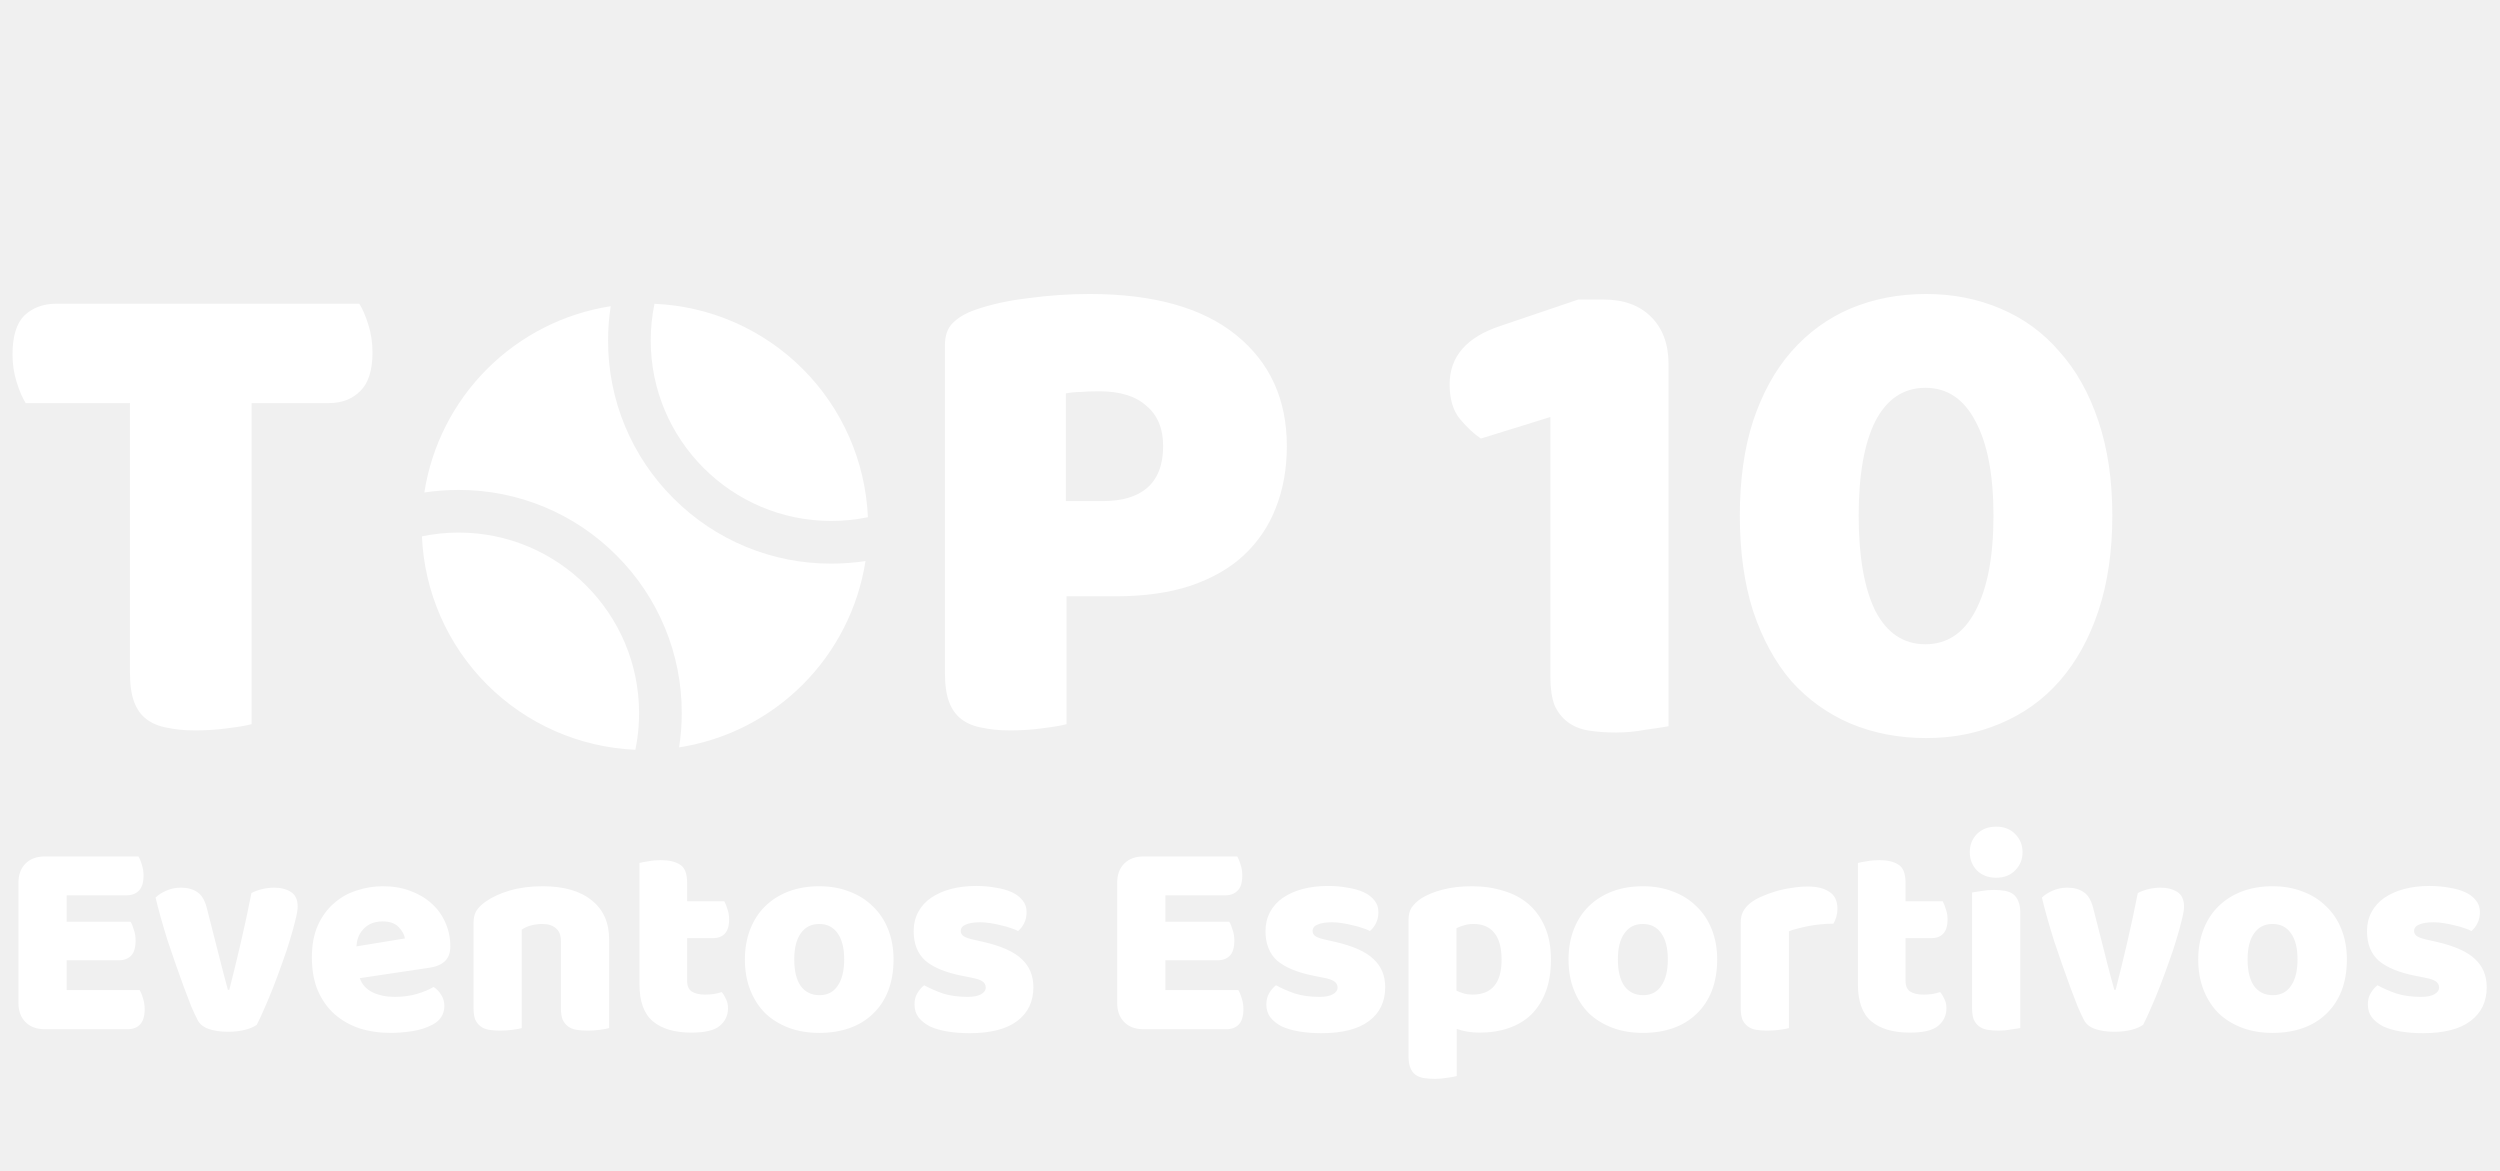
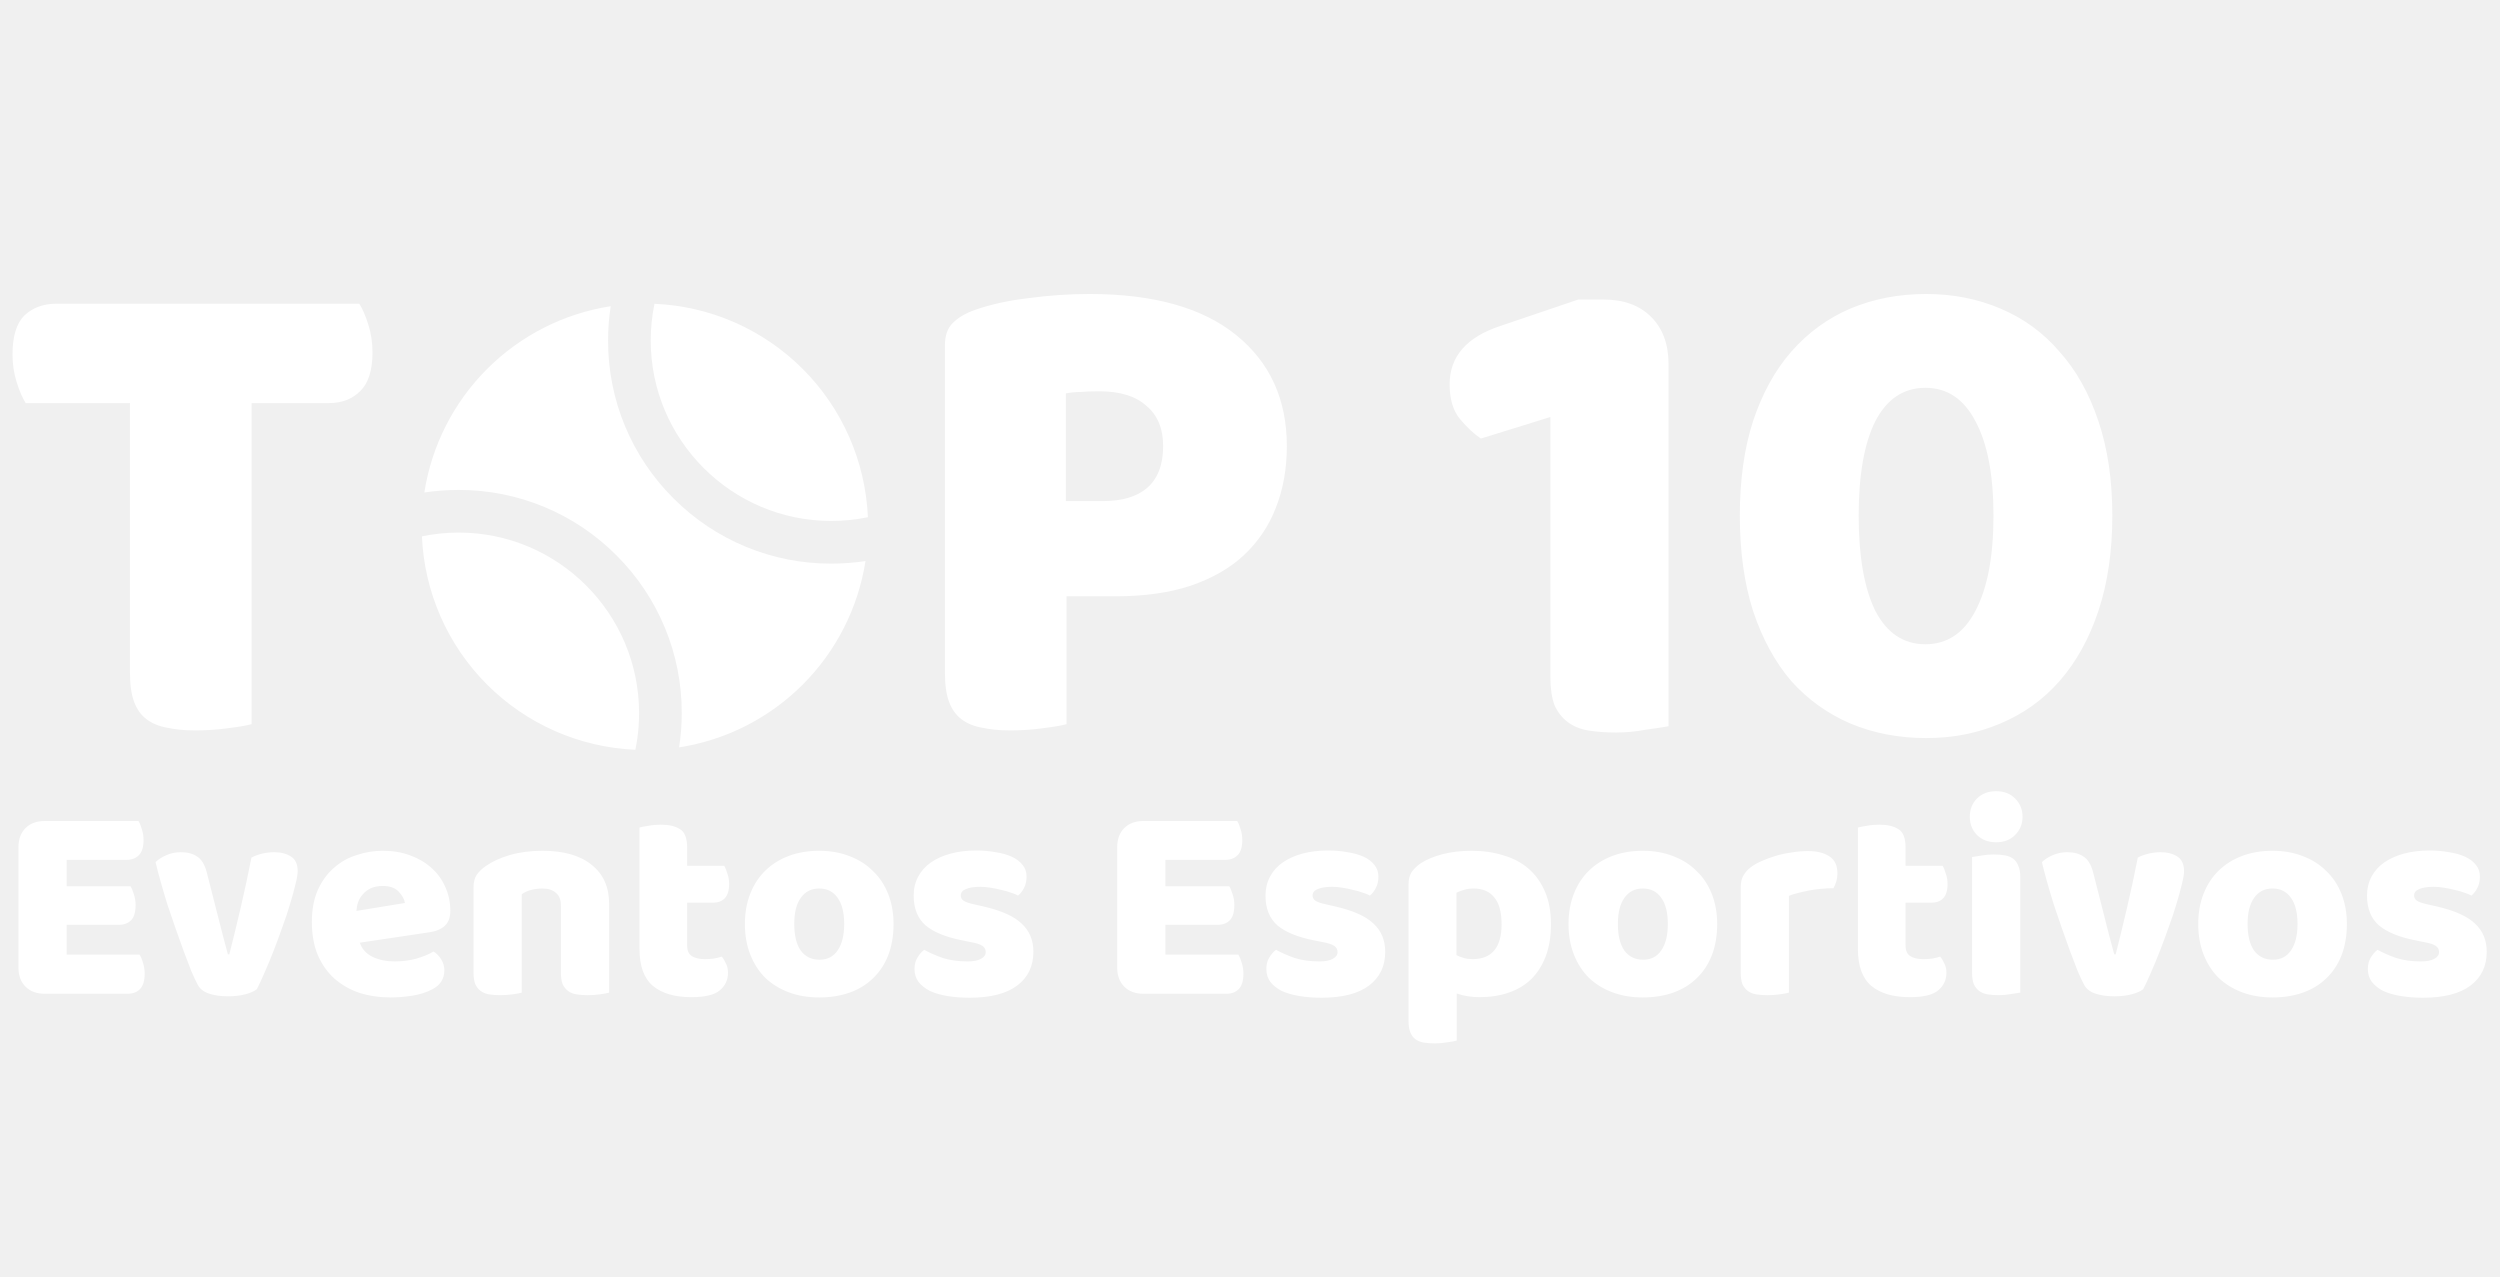
- <svg xmlns="http://www.w3.org/2000/svg" width="141" height="66" viewBox="0 0 141 66" fill="none">
+ <svg xmlns="http://www.w3.org/2000/svg" width="141" height="72" viewBox="0 0 141 72" fill="none">
  <path d="M1.45 22.735C1.267 22.448 1.097 22.056 0.941 21.559C0.784 21.063 0.706 20.54 0.706 19.991C0.706 18.972 0.928 18.241 1.372 17.796C1.842 17.352 2.443 17.13 3.175 17.13H20.264C20.447 17.418 20.617 17.809 20.773 18.306C20.93 18.802 21.009 19.325 21.009 19.874C21.009 20.893 20.773 21.625 20.303 22.069C19.859 22.513 19.271 22.735 18.539 22.735H14.189V40.843C13.901 40.922 13.444 41 12.817 41.078C12.216 41.157 11.615 41.196 11.014 41.196C10.413 41.196 9.877 41.144 9.407 41.039C8.963 40.961 8.584 40.804 8.27 40.569C7.957 40.334 7.721 40.007 7.565 39.589C7.408 39.171 7.33 38.622 7.33 37.943V22.735H1.45Z" fill="white" />
-   <path d="M35.834 42.287C35.922 41.863 35.982 41.434 36.015 41.003C36.034 40.744 36.044 40.48 36.044 40.217C36.044 34.603 31.478 30.037 25.864 30.037C25.17 30.037 24.477 30.109 23.797 30.25C23.932 33.399 25.243 36.383 27.472 38.612C29.701 40.84 32.685 42.152 35.834 42.287Z" fill="white" />
+   <path d="M35.834 42.287C35.922 41.863 35.982 41.435 36.015 41.003C36.034 40.745 36.044 40.481 36.044 40.217C36.044 34.603 31.478 30.037 25.864 30.037C25.17 30.038 24.477 30.109 23.797 30.25C23.932 33.399 25.243 36.383 27.472 38.612C29.701 40.841 32.685 42.152 35.834 42.287Z" fill="white" />
  <path d="M37.98 28.103C36.808 26.937 35.879 25.549 35.246 24.022C34.614 22.494 34.291 20.856 34.296 19.202C34.295 18.555 34.345 17.909 34.443 17.27C31.803 17.68 29.362 18.92 27.473 20.809C25.583 22.698 24.343 25.138 23.932 27.778C24.571 27.681 25.218 27.632 25.864 27.633C27.518 27.629 29.156 27.952 30.684 28.585C32.212 29.218 33.599 30.148 34.766 31.32C35.937 32.486 36.867 33.873 37.499 35.401C38.132 36.928 38.455 38.566 38.45 40.219C38.45 40.541 38.438 40.867 38.414 41.186C38.39 41.506 38.351 41.833 38.301 42.152C40.942 41.741 43.383 40.502 45.272 38.613C47.162 36.724 48.402 34.283 48.814 31.643C48.174 31.74 47.528 31.789 46.881 31.788C45.228 31.793 43.59 31.47 42.062 30.837C40.534 30.205 39.147 29.275 37.98 28.103Z" fill="white" />
-   <path d="M46.882 29.382C47.576 29.382 48.269 29.312 48.949 29.171C48.814 26.022 47.503 23.038 45.274 20.809C43.045 18.581 40.062 17.269 36.913 17.134C36.772 17.815 36.701 18.507 36.701 19.202C36.701 24.815 41.268 29.382 46.882 29.382Z" fill="white" />
+   <path d="M46.882 29.382C47.576 29.382 48.269 29.311 48.949 29.171C48.814 26.022 47.503 23.038 45.274 20.809C43.045 18.581 40.062 17.269 36.913 17.134C36.772 17.814 36.701 18.507 36.701 19.202C36.701 24.815 41.268 29.382 46.882 29.382Z" fill="white" />
  <path d="M62.191 28.262C63.288 28.262 64.124 28.013 64.699 27.517C65.3 26.994 65.601 26.21 65.601 25.165C65.601 24.172 65.287 23.414 64.66 22.892C64.059 22.343 63.171 22.069 61.995 22.069C61.577 22.069 61.224 22.082 60.937 22.108C60.675 22.108 60.401 22.134 60.114 22.186V28.262H62.191ZM60.153 40.843C59.865 40.922 59.408 41 58.781 41.078C58.18 41.157 57.579 41.196 56.978 41.196C56.377 41.196 55.841 41.144 55.371 41.039C54.927 40.961 54.548 40.804 54.234 40.569C53.921 40.334 53.685 40.007 53.529 39.589C53.372 39.171 53.294 38.622 53.294 37.943V19.482C53.294 18.933 53.437 18.515 53.725 18.228C54.038 17.914 54.456 17.666 54.979 17.483C55.867 17.169 56.873 16.947 57.997 16.817C59.147 16.66 60.296 16.581 61.446 16.581C65.052 16.581 67.809 17.352 69.716 18.894C71.624 20.436 72.578 22.526 72.578 25.165C72.578 26.445 72.368 27.608 71.951 28.654C71.558 29.673 70.957 30.561 70.147 31.319C69.364 32.05 68.358 32.625 67.129 33.043C65.927 33.435 64.529 33.631 62.936 33.631H60.153V40.843ZM87.442 23.519L83.523 24.734C83.131 24.473 82.739 24.107 82.347 23.637C81.955 23.166 81.759 22.513 81.759 21.677C81.759 20.109 82.713 19.012 84.62 18.384L89.01 16.895H90.46C91.584 16.895 92.472 17.222 93.126 17.875C93.779 18.528 94.106 19.416 94.106 20.54V40.961C93.818 41.013 93.387 41.078 92.812 41.157C92.263 41.261 91.702 41.314 91.127 41.314C90.552 41.314 90.029 41.274 89.559 41.196C89.115 41.118 88.736 40.961 88.422 40.726C88.109 40.49 87.861 40.177 87.678 39.785C87.521 39.367 87.442 38.831 87.442 38.178V23.519ZM112.432 29.085C112.432 26.785 112.093 25.008 111.413 23.754C110.76 22.5 109.819 21.873 108.591 21.873C107.363 21.873 106.422 22.5 105.769 23.754C105.142 25.008 104.829 26.785 104.829 29.085C104.829 31.384 105.142 33.174 105.769 34.454C106.422 35.709 107.363 36.336 108.591 36.336C109.819 36.336 110.76 35.709 111.413 34.454C112.093 33.174 112.432 31.384 112.432 29.085ZM119.135 29.085C119.135 31.097 118.873 32.887 118.351 34.454C117.828 36.022 117.097 37.342 116.156 38.413C115.241 39.458 114.131 40.255 112.824 40.804C111.544 41.353 110.146 41.627 108.63 41.627C107.089 41.627 105.665 41.353 104.358 40.804C103.078 40.255 101.967 39.458 101.027 38.413C100.112 37.342 99.394 36.022 98.871 34.454C98.374 32.887 98.126 31.097 98.126 29.085C98.126 27.073 98.374 25.296 98.871 23.754C99.394 22.186 100.112 20.88 101.027 19.835C101.967 18.763 103.078 17.953 104.358 17.404C105.665 16.856 107.089 16.581 108.63 16.581C110.146 16.581 111.544 16.856 112.824 17.404C114.131 17.953 115.241 18.763 116.156 19.835C117.097 20.88 117.828 22.186 118.351 23.754C118.873 25.296 119.135 27.073 119.135 29.085Z" fill="white" />
-   <path d="M1.04 49.792C1.04 49.333 1.173 48.971 1.44 48.704C1.707 48.437 2.069 48.304 2.528 48.304H7.808C7.883 48.421 7.947 48.576 8 48.768C8.064 48.96 8.096 49.163 8.096 49.376C8.096 49.781 8.005 50.069 7.824 50.24C7.653 50.411 7.424 50.496 7.136 50.496H3.76V51.984H7.36C7.435 52.101 7.499 52.256 7.552 52.448C7.616 52.629 7.648 52.827 7.648 53.04C7.648 53.445 7.563 53.733 7.392 53.904C7.221 54.075 6.992 54.16 6.704 54.16H3.76V55.84H7.872C7.947 55.957 8.011 56.112 8.064 56.304C8.128 56.496 8.16 56.699 8.16 56.912C8.16 57.317 8.069 57.611 7.888 57.792C7.717 57.963 7.488 58.048 7.2 58.048H2.528C2.069 58.048 1.707 57.915 1.44 57.648C1.173 57.381 1.04 57.019 1.04 56.56V49.792ZM14.485 57.792C14.336 57.909 14.117 58.005 13.829 58.08C13.541 58.155 13.216 58.192 12.853 58.192C12.437 58.192 12.075 58.139 11.765 58.032C11.466 57.925 11.258 57.755 11.141 57.52C11.045 57.339 10.928 57.088 10.789 56.768C10.661 56.437 10.523 56.075 10.373 55.68C10.224 55.275 10.069 54.843 9.909 54.384C9.749 53.925 9.594 53.472 9.445 53.024C9.306 52.576 9.178 52.144 9.061 51.728C8.944 51.312 8.848 50.944 8.773 50.624C8.922 50.475 9.12 50.347 9.365 50.24C9.621 50.123 9.898 50.064 10.197 50.064C10.57 50.064 10.874 50.144 11.109 50.304C11.354 50.453 11.536 50.741 11.653 51.168L12.277 53.616C12.395 54.096 12.507 54.533 12.613 54.928C12.72 55.312 12.8 55.611 12.853 55.824H12.933C13.136 55.035 13.349 54.16 13.573 53.2C13.797 52.24 14 51.296 14.181 50.368C14.363 50.272 14.565 50.197 14.789 50.144C15.024 50.091 15.248 50.064 15.461 50.064C15.835 50.064 16.149 50.144 16.405 50.304C16.661 50.464 16.789 50.741 16.789 51.136C16.789 51.307 16.747 51.557 16.661 51.888C16.587 52.208 16.485 52.576 16.357 52.992C16.24 53.397 16.096 53.829 15.925 54.288C15.765 54.747 15.6 55.195 15.429 55.632C15.258 56.069 15.088 56.48 14.917 56.864C14.757 57.237 14.613 57.547 14.485 57.792ZM22.038 58.256C21.408 58.256 20.822 58.171 20.278 58C19.744 57.819 19.275 57.552 18.87 57.2C18.475 56.848 18.16 56.405 17.926 55.872C17.702 55.339 17.59 54.715 17.59 54C17.59 53.296 17.702 52.693 17.926 52.192C18.16 51.68 18.464 51.264 18.838 50.944C19.211 50.613 19.638 50.373 20.118 50.224C20.598 50.064 21.088 49.984 21.59 49.984C22.155 49.984 22.667 50.069 23.126 50.24C23.595 50.411 23.995 50.645 24.326 50.944C24.667 51.243 24.928 51.6 25.11 52.016C25.302 52.432 25.398 52.885 25.398 53.376C25.398 53.739 25.296 54.016 25.094 54.208C24.891 54.4 24.608 54.523 24.246 54.576L20.294 55.168C20.411 55.52 20.651 55.787 21.014 55.968C21.376 56.139 21.792 56.224 22.262 56.224C22.699 56.224 23.11 56.171 23.494 56.064C23.888 55.947 24.208 55.813 24.454 55.664C24.624 55.771 24.768 55.92 24.886 56.112C25.003 56.304 25.062 56.507 25.062 56.72C25.062 57.2 24.838 57.557 24.39 57.792C24.048 57.973 23.664 58.096 23.238 58.16C22.811 58.224 22.411 58.256 22.038 58.256ZM21.59 51.968C21.334 51.968 21.11 52.011 20.918 52.096C20.736 52.181 20.587 52.293 20.47 52.432C20.352 52.56 20.262 52.709 20.198 52.88C20.144 53.04 20.112 53.205 20.102 53.376L22.838 52.928C22.806 52.715 22.688 52.501 22.486 52.288C22.283 52.075 21.984 51.968 21.59 51.968ZM31.635 53.072C31.635 52.741 31.539 52.501 31.347 52.352C31.166 52.192 30.915 52.112 30.595 52.112C30.382 52.112 30.168 52.139 29.955 52.192C29.752 52.245 29.576 52.325 29.427 52.432V57.984C29.32 58.016 29.15 58.048 28.915 58.08C28.691 58.112 28.456 58.128 28.211 58.128C27.976 58.128 27.763 58.112 27.571 58.08C27.39 58.048 27.235 57.984 27.107 57.888C26.979 57.792 26.878 57.664 26.803 57.504C26.739 57.333 26.707 57.115 26.707 56.848V52.048C26.707 51.76 26.766 51.525 26.883 51.344C27.011 51.163 27.182 50.997 27.395 50.848C27.758 50.592 28.211 50.384 28.755 50.224C29.31 50.064 29.923 49.984 30.595 49.984C31.8 49.984 32.728 50.251 33.379 50.784C34.03 51.307 34.355 52.037 34.355 52.976V57.984C34.248 58.016 34.078 58.048 33.843 58.08C33.619 58.112 33.384 58.128 33.139 58.128C32.904 58.128 32.691 58.112 32.499 58.08C32.318 58.048 32.163 57.984 32.035 57.888C31.907 57.792 31.806 57.664 31.731 57.504C31.667 57.333 31.635 57.115 31.635 56.848V53.072ZM38.755 55.328C38.755 55.605 38.84 55.803 39.011 55.92C39.193 56.037 39.443 56.096 39.763 56.096C39.923 56.096 40.089 56.085 40.259 56.064C40.43 56.032 40.579 55.995 40.707 55.952C40.803 56.069 40.883 56.203 40.947 56.352C41.022 56.491 41.059 56.661 41.059 56.864C41.059 57.269 40.904 57.6 40.595 57.856C40.297 58.112 39.763 58.24 38.995 58.24C38.056 58.24 37.331 58.027 36.819 57.6C36.318 57.173 36.067 56.48 36.067 55.52V48.672C36.184 48.64 36.35 48.608 36.563 48.576C36.787 48.533 37.022 48.512 37.267 48.512C37.736 48.512 38.099 48.597 38.355 48.768C38.622 48.928 38.755 49.275 38.755 49.808V50.832H40.851C40.915 50.949 40.974 51.099 41.027 51.28C41.091 51.451 41.123 51.643 41.123 51.856C41.123 52.229 41.038 52.501 40.867 52.672C40.707 52.832 40.489 52.912 40.211 52.912H38.755V55.328ZM50.396 54.112C50.396 54.773 50.294 55.365 50.092 55.888C49.889 56.4 49.601 56.832 49.228 57.184C48.865 57.536 48.428 57.803 47.916 57.984C47.404 58.165 46.833 58.256 46.204 58.256C45.574 58.256 45.004 58.16 44.492 57.968C43.98 57.776 43.537 57.504 43.164 57.152C42.801 56.789 42.518 56.352 42.316 55.84C42.113 55.328 42.012 54.752 42.012 54.112C42.012 53.483 42.113 52.912 42.316 52.4C42.518 51.888 42.801 51.456 43.164 51.104C43.537 50.741 43.98 50.464 44.492 50.272C45.004 50.08 45.574 49.984 46.204 49.984C46.833 49.984 47.404 50.085 47.916 50.288C48.428 50.48 48.865 50.757 49.228 51.12C49.601 51.472 49.889 51.904 50.092 52.416C50.294 52.928 50.396 53.493 50.396 54.112ZM44.796 54.112C44.796 54.763 44.918 55.264 45.164 55.616C45.42 55.957 45.772 56.128 46.22 56.128C46.668 56.128 47.009 55.952 47.244 55.6C47.489 55.248 47.612 54.752 47.612 54.112C47.612 53.472 47.489 52.981 47.244 52.64C46.998 52.288 46.652 52.112 46.204 52.112C45.756 52.112 45.409 52.288 45.164 52.64C44.918 52.981 44.796 53.472 44.796 54.112ZM58.283 55.68C58.283 56.491 57.979 57.125 57.371 57.584C56.763 58.043 55.867 58.272 54.683 58.272C54.235 58.272 53.819 58.24 53.435 58.176C53.051 58.112 52.72 58.016 52.443 57.888C52.176 57.749 51.963 57.579 51.803 57.376C51.653 57.173 51.579 56.933 51.579 56.656C51.579 56.4 51.632 56.187 51.739 56.016C51.845 55.835 51.973 55.685 52.123 55.568C52.432 55.739 52.784 55.893 53.179 56.032C53.584 56.16 54.048 56.224 54.571 56.224C54.901 56.224 55.152 56.176 55.323 56.08C55.504 55.984 55.595 55.856 55.595 55.696C55.595 55.547 55.531 55.429 55.403 55.344C55.275 55.259 55.061 55.189 54.763 55.136L54.283 55.04C53.355 54.859 52.661 54.576 52.203 54.192C51.755 53.797 51.531 53.237 51.531 52.512C51.531 52.117 51.616 51.76 51.787 51.44C51.957 51.12 52.197 50.853 52.507 50.64C52.816 50.427 53.184 50.261 53.611 50.144C54.048 50.027 54.528 49.968 55.051 49.968C55.445 49.968 55.813 50 56.155 50.064C56.507 50.117 56.811 50.203 57.067 50.32C57.323 50.437 57.525 50.592 57.675 50.784C57.824 50.965 57.899 51.184 57.899 51.44C57.899 51.685 57.851 51.899 57.755 52.08C57.669 52.251 57.557 52.395 57.419 52.512C57.333 52.459 57.205 52.405 57.035 52.352C56.864 52.288 56.677 52.235 56.475 52.192C56.272 52.139 56.064 52.096 55.851 52.064C55.648 52.032 55.461 52.016 55.291 52.016C54.939 52.016 54.667 52.059 54.475 52.144C54.283 52.219 54.187 52.341 54.187 52.512C54.187 52.629 54.24 52.725 54.347 52.8C54.453 52.875 54.656 52.944 54.955 53.008L55.451 53.12C56.475 53.355 57.2 53.68 57.627 54.096C58.064 54.501 58.283 55.029 58.283 55.68ZM63.009 49.792C63.009 49.333 63.142 48.971 63.409 48.704C63.675 48.437 64.038 48.304 64.497 48.304H69.777C69.851 48.421 69.915 48.576 69.969 48.768C70.033 48.96 70.065 49.163 70.065 49.376C70.065 49.781 69.974 50.069 69.793 50.24C69.622 50.411 69.393 50.496 69.105 50.496H65.729V51.984H69.329C69.403 52.101 69.467 52.256 69.521 52.448C69.585 52.629 69.617 52.827 69.617 53.04C69.617 53.445 69.531 53.733 69.361 53.904C69.19 54.075 68.961 54.16 68.673 54.16H65.729V55.84H69.841C69.915 55.957 69.979 56.112 70.033 56.304C70.097 56.496 70.129 56.699 70.129 56.912C70.129 57.317 70.038 57.611 69.857 57.792C69.686 57.963 69.457 58.048 69.169 58.048H64.497C64.038 58.048 63.675 57.915 63.409 57.648C63.142 57.381 63.009 57.019 63.009 56.56V49.792ZM78.126 55.68C78.126 56.491 77.822 57.125 77.214 57.584C76.606 58.043 75.71 58.272 74.526 58.272C74.078 58.272 73.662 58.24 73.278 58.176C72.894 58.112 72.564 58.016 72.286 57.888C72.02 57.749 71.806 57.579 71.646 57.376C71.497 57.173 71.422 56.933 71.422 56.656C71.422 56.4 71.476 56.187 71.582 56.016C71.689 55.835 71.817 55.685 71.966 55.568C72.276 55.739 72.628 55.893 73.022 56.032C73.428 56.16 73.892 56.224 74.414 56.224C74.745 56.224 74.996 56.176 75.166 56.08C75.348 55.984 75.438 55.856 75.438 55.696C75.438 55.547 75.374 55.429 75.246 55.344C75.118 55.259 74.905 55.189 74.606 55.136L74.126 55.04C73.198 54.859 72.505 54.576 72.046 54.192C71.598 53.797 71.374 53.237 71.374 52.512C71.374 52.117 71.46 51.76 71.63 51.44C71.801 51.12 72.041 50.853 72.35 50.64C72.66 50.427 73.028 50.261 73.454 50.144C73.892 50.027 74.372 49.968 74.894 49.968C75.289 49.968 75.657 50 75.998 50.064C76.35 50.117 76.654 50.203 76.91 50.32C77.166 50.437 77.369 50.592 77.518 50.784C77.668 50.965 77.742 51.184 77.742 51.44C77.742 51.685 77.694 51.899 77.598 52.08C77.513 52.251 77.401 52.395 77.262 52.512C77.177 52.459 77.049 52.405 76.878 52.352C76.708 52.288 76.521 52.235 76.318 52.192C76.116 52.139 75.908 52.096 75.694 52.064C75.492 52.032 75.305 52.016 75.134 52.016C74.782 52.016 74.51 52.059 74.318 52.144C74.126 52.219 74.03 52.341 74.03 52.512C74.03 52.629 74.084 52.725 74.19 52.8C74.297 52.875 74.5 52.944 74.798 53.008L75.294 53.12C76.318 53.355 77.044 53.68 77.47 54.096C77.908 54.501 78.126 55.029 78.126 55.68ZM83.009 49.984C83.649 49.984 84.241 50.069 84.785 50.24C85.34 50.4 85.815 50.651 86.209 50.992C86.604 51.333 86.913 51.765 87.137 52.288C87.361 52.8 87.473 53.413 87.473 54.128C87.473 54.811 87.377 55.408 87.185 55.92C86.993 56.432 86.721 56.864 86.369 57.216C86.017 57.557 85.591 57.813 85.089 57.984C84.599 58.155 84.049 58.24 83.441 58.24C82.983 58.24 82.556 58.171 82.161 58.032V60.688C82.055 60.72 81.884 60.752 81.649 60.784C81.415 60.827 81.175 60.848 80.929 60.848C80.695 60.848 80.481 60.832 80.289 60.8C80.108 60.768 79.953 60.704 79.825 60.608C79.697 60.512 79.601 60.379 79.537 60.208C79.473 60.048 79.441 59.835 79.441 59.568V51.888C79.441 51.6 79.5 51.365 79.617 51.184C79.745 51.003 79.916 50.837 80.129 50.688C80.46 50.475 80.871 50.304 81.361 50.176C81.852 50.048 82.401 49.984 83.009 49.984ZM83.041 56.096C84.14 56.096 84.689 55.44 84.689 54.128C84.689 53.445 84.551 52.939 84.273 52.608C84.007 52.277 83.617 52.112 83.105 52.112C82.903 52.112 82.721 52.139 82.561 52.192C82.401 52.235 82.263 52.288 82.145 52.352V55.872C82.273 55.936 82.412 55.989 82.561 56.032C82.711 56.075 82.871 56.096 83.041 56.096ZM96.849 54.112C96.849 54.773 96.747 55.365 96.545 55.888C96.342 56.4 96.054 56.832 95.681 57.184C95.318 57.536 94.881 57.803 94.369 57.984C93.857 58.165 93.286 58.256 92.657 58.256C92.027 58.256 91.457 58.16 90.945 57.968C90.433 57.776 89.99 57.504 89.617 57.152C89.254 56.789 88.971 56.352 88.769 55.84C88.566 55.328 88.465 54.752 88.465 54.112C88.465 53.483 88.566 52.912 88.769 52.4C88.971 51.888 89.254 51.456 89.617 51.104C89.99 50.741 90.433 50.464 90.945 50.272C91.457 50.08 92.027 49.984 92.657 49.984C93.286 49.984 93.857 50.085 94.369 50.288C94.881 50.48 95.318 50.757 95.681 51.12C96.054 51.472 96.342 51.904 96.545 52.416C96.747 52.928 96.849 53.493 96.849 54.112ZM91.249 54.112C91.249 54.763 91.371 55.264 91.617 55.616C91.873 55.957 92.225 56.128 92.673 56.128C93.121 56.128 93.462 55.952 93.697 55.6C93.942 55.248 94.065 54.752 94.065 54.112C94.065 53.472 93.942 52.981 93.697 52.64C93.451 52.288 93.105 52.112 92.657 52.112C92.209 52.112 91.862 52.288 91.617 52.64C91.371 52.981 91.249 53.472 91.249 54.112ZM100.896 57.984C100.789 58.016 100.618 58.048 100.384 58.08C100.16 58.112 99.925 58.128 99.68 58.128C99.445 58.128 99.232 58.112 99.04 58.08C98.858 58.048 98.704 57.984 98.576 57.888C98.448 57.792 98.346 57.664 98.272 57.504C98.208 57.333 98.176 57.115 98.176 56.848V52.048C98.176 51.803 98.218 51.595 98.304 51.424C98.4 51.243 98.533 51.083 98.704 50.944C98.874 50.805 99.082 50.683 99.328 50.576C99.584 50.459 99.856 50.357 100.144 50.272C100.432 50.187 100.73 50.123 101.04 50.08C101.349 50.027 101.658 50 101.968 50C102.48 50 102.885 50.101 103.184 50.304C103.482 50.496 103.632 50.816 103.632 51.264C103.632 51.413 103.61 51.563 103.568 51.712C103.525 51.851 103.472 51.979 103.408 52.096C103.184 52.096 102.954 52.107 102.72 52.128C102.485 52.149 102.256 52.181 102.032 52.224C101.808 52.267 101.594 52.315 101.392 52.368C101.2 52.411 101.034 52.464 100.896 52.528V57.984ZM107.474 55.328C107.474 55.605 107.559 55.803 107.73 55.92C107.911 56.037 108.162 56.096 108.482 56.096C108.642 56.096 108.807 56.085 108.978 56.064C109.149 56.032 109.298 55.995 109.426 55.952C109.522 56.069 109.602 56.203 109.666 56.352C109.741 56.491 109.778 56.661 109.778 56.864C109.778 57.269 109.623 57.6 109.314 57.856C109.015 58.112 108.482 58.24 107.714 58.24C106.775 58.24 106.05 58.027 105.538 57.6C105.037 57.173 104.786 56.48 104.786 55.52V48.672C104.903 48.64 105.069 48.608 105.282 48.576C105.506 48.533 105.741 48.512 105.986 48.512C106.455 48.512 106.818 48.597 107.074 48.768C107.341 48.928 107.474 49.275 107.474 49.808V50.832H109.57C109.634 50.949 109.693 51.099 109.746 51.28C109.81 51.451 109.842 51.643 109.842 51.856C109.842 52.229 109.757 52.501 109.586 52.672C109.426 52.832 109.207 52.912 108.93 52.912H107.474V55.328ZM111.096 48.064C111.096 47.659 111.229 47.317 111.496 47.04C111.773 46.763 112.136 46.624 112.584 46.624C113.032 46.624 113.389 46.763 113.656 47.04C113.933 47.317 114.072 47.659 114.072 48.064C114.072 48.469 113.933 48.811 113.656 49.088C113.389 49.365 113.032 49.504 112.584 49.504C112.136 49.504 111.773 49.365 111.496 49.088C111.229 48.811 111.096 48.469 111.096 48.064ZM113.944 57.984C113.827 58.005 113.651 58.032 113.416 58.064C113.192 58.107 112.963 58.128 112.728 58.128C112.493 58.128 112.28 58.112 112.088 58.08C111.907 58.048 111.752 57.984 111.624 57.888C111.496 57.792 111.395 57.664 111.32 57.504C111.256 57.333 111.224 57.115 111.224 56.848V50.336C111.341 50.315 111.512 50.288 111.736 50.256C111.971 50.213 112.205 50.192 112.44 50.192C112.675 50.192 112.883 50.208 113.064 50.24C113.256 50.272 113.416 50.336 113.544 50.432C113.672 50.528 113.768 50.661 113.832 50.832C113.907 50.992 113.944 51.205 113.944 51.472V57.984ZM120.876 57.792C120.726 57.909 120.508 58.005 120.22 58.08C119.932 58.155 119.606 58.192 119.244 58.192C118.828 58.192 118.465 58.139 118.156 58.032C117.857 57.925 117.649 57.755 117.532 57.52C117.436 57.339 117.318 57.088 117.18 56.768C117.052 56.437 116.913 56.075 116.764 55.68C116.614 55.275 116.46 54.843 116.3 54.384C116.14 53.925 115.985 53.472 115.836 53.024C115.697 52.576 115.569 52.144 115.452 51.728C115.334 51.312 115.238 50.944 115.164 50.624C115.313 50.475 115.51 50.347 115.756 50.24C116.012 50.123 116.289 50.064 116.588 50.064C116.961 50.064 117.265 50.144 117.5 50.304C117.745 50.453 117.926 50.741 118.044 51.168L118.668 53.616C118.785 54.096 118.897 54.533 119.004 54.928C119.11 55.312 119.19 55.611 119.244 55.824H119.324C119.526 55.035 119.74 54.16 119.964 53.2C120.188 52.24 120.39 51.296 120.572 50.368C120.753 50.272 120.956 50.197 121.18 50.144C121.414 50.091 121.638 50.064 121.852 50.064C122.225 50.064 122.54 50.144 122.796 50.304C123.052 50.464 123.18 50.741 123.18 51.136C123.18 51.307 123.137 51.557 123.052 51.888C122.977 52.208 122.876 52.576 122.748 52.992C122.63 53.397 122.486 53.829 122.316 54.288C122.156 54.747 121.99 55.195 121.82 55.632C121.649 56.069 121.478 56.48 121.308 56.864C121.148 57.237 121.004 57.547 120.876 57.792ZM132.364 54.112C132.364 54.773 132.263 55.365 132.06 55.888C131.858 56.4 131.57 56.832 131.196 57.184C130.834 57.536 130.396 57.803 129.884 57.984C129.372 58.165 128.802 58.256 128.172 58.256C127.543 58.256 126.972 58.16 126.46 57.968C125.948 57.776 125.506 57.504 125.132 57.152C124.77 56.789 124.487 56.352 124.284 55.84C124.082 55.328 123.98 54.752 123.98 54.112C123.98 53.483 124.082 52.912 124.284 52.4C124.487 51.888 124.77 51.456 125.132 51.104C125.506 50.741 125.948 50.464 126.46 50.272C126.972 50.08 127.543 49.984 128.172 49.984C128.802 49.984 129.372 50.085 129.884 50.288C130.396 50.48 130.834 50.757 131.196 51.12C131.57 51.472 131.858 51.904 132.06 52.416C132.263 52.928 132.364 53.493 132.364 54.112ZM126.764 54.112C126.764 54.763 126.887 55.264 127.132 55.616C127.388 55.957 127.74 56.128 128.188 56.128C128.636 56.128 128.978 55.952 129.212 55.6C129.458 55.248 129.58 54.752 129.58 54.112C129.58 53.472 129.458 52.981 129.212 52.64C128.967 52.288 128.62 52.112 128.172 52.112C127.724 52.112 127.378 52.288 127.132 52.64C126.887 52.981 126.764 53.472 126.764 54.112ZM140.251 55.68C140.251 56.491 139.947 57.125 139.339 57.584C138.731 58.043 137.835 58.272 136.651 58.272C136.203 58.272 135.787 58.24 135.403 58.176C135.019 58.112 134.689 58.016 134.411 57.888C134.145 57.749 133.931 57.579 133.771 57.376C133.622 57.173 133.547 56.933 133.547 56.656C133.547 56.4 133.601 56.187 133.707 56.016C133.814 55.835 133.942 55.685 134.091 55.568C134.401 55.739 134.753 55.893 135.147 56.032C135.553 56.16 136.017 56.224 136.539 56.224C136.87 56.224 137.121 56.176 137.291 56.08C137.473 55.984 137.563 55.856 137.563 55.696C137.563 55.547 137.499 55.429 137.371 55.344C137.243 55.259 137.03 55.189 136.731 55.136L136.251 55.04C135.323 54.859 134.63 54.576 134.171 54.192C133.723 53.797 133.499 53.237 133.499 52.512C133.499 52.117 133.585 51.76 133.755 51.44C133.926 51.12 134.166 50.853 134.475 50.64C134.785 50.427 135.153 50.261 135.579 50.144C136.017 50.027 136.497 49.968 137.019 49.968C137.414 49.968 137.782 50 138.123 50.064C138.475 50.117 138.779 50.203 139.035 50.32C139.291 50.437 139.494 50.592 139.643 50.784C139.793 50.965 139.867 51.184 139.867 51.44C139.867 51.685 139.819 51.899 139.723 52.08C139.638 52.251 139.526 52.395 139.387 52.512C139.302 52.459 139.174 52.405 139.003 52.352C138.833 52.288 138.646 52.235 138.443 52.192C138.241 52.139 138.033 52.096 137.819 52.064C137.617 52.032 137.43 52.016 137.259 52.016C136.907 52.016 136.635 52.059 136.443 52.144C136.251 52.219 136.155 52.341 136.155 52.512C136.155 52.629 136.209 52.725 136.315 52.8C136.422 52.875 136.625 52.944 136.923 53.008L137.419 53.12C138.443 53.355 139.169 53.68 139.595 54.096C140.033 54.501 140.251 55.029 140.251 55.68Z" fill="white" />
+   <path d="M1.04 47.792C1.04 47.333 1.173 46.971 1.44 46.704C1.707 46.437 2.069 46.304 2.528 46.304H7.808C7.883 46.421 7.947 46.576 8 46.768C8.064 46.96 8.096 47.163 8.096 47.376C8.096 47.781 8.005 48.069 7.824 48.24C7.653 48.411 7.424 48.496 7.136 48.496H3.76V49.984H7.36C7.435 50.101 7.499 50.256 7.552 50.448C7.616 50.629 7.648 50.827 7.648 51.04C7.648 51.445 7.563 51.733 7.392 51.904C7.221 52.075 6.992 52.16 6.704 52.16H3.76V53.84H7.872C7.947 53.957 8.011 54.112 8.064 54.304C8.128 54.496 8.16 54.699 8.16 54.912C8.16 55.317 8.069 55.611 7.888 55.792C7.717 55.963 7.488 56.048 7.2 56.048H2.528C2.069 56.048 1.707 55.915 1.44 55.648C1.173 55.381 1.04 55.019 1.04 54.56V47.792ZM14.485 55.792C14.336 55.909 14.117 56.005 13.829 56.08C13.541 56.155 13.216 56.192 12.853 56.192C12.437 56.192 12.075 56.139 11.765 56.032C11.466 55.925 11.258 55.755 11.141 55.52C11.045 55.339 10.928 55.088 10.789 54.768C10.661 54.437 10.523 54.075 10.373 53.68C10.224 53.275 10.069 52.843 9.909 52.384C9.749 51.925 9.594 51.472 9.445 51.024C9.306 50.576 9.178 50.144 9.061 49.728C8.944 49.312 8.848 48.944 8.773 48.624C8.922 48.475 9.12 48.347 9.365 48.24C9.621 48.123 9.898 48.064 10.197 48.064C10.57 48.064 10.874 48.144 11.109 48.304C11.354 48.453 11.536 48.741 11.653 49.168L12.277 51.616C12.395 52.096 12.507 52.533 12.613 52.928C12.72 53.312 12.8 53.611 12.853 53.824H12.933C13.136 53.035 13.349 52.16 13.573 51.2C13.797 50.24 14 49.296 14.181 48.368C14.363 48.272 14.565 48.197 14.789 48.144C15.024 48.091 15.248 48.064 15.461 48.064C15.835 48.064 16.149 48.144 16.405 48.304C16.661 48.464 16.789 48.741 16.789 49.136C16.789 49.307 16.747 49.557 16.661 49.888C16.587 50.208 16.485 50.576 16.357 50.992C16.24 51.397 16.096 51.829 15.925 52.288C15.765 52.747 15.6 53.195 15.429 53.632C15.258 54.069 15.088 54.48 14.917 54.864C14.757 55.237 14.613 55.547 14.485 55.792ZM22.038 56.256C21.408 56.256 20.822 56.171 20.278 56C19.744 55.819 19.275 55.552 18.87 55.2C18.475 54.848 18.16 54.405 17.926 53.872C17.702 53.339 17.59 52.715 17.59 52C17.59 51.296 17.702 50.693 17.926 50.192C18.16 49.68 18.464 49.264 18.838 48.944C19.211 48.613 19.638 48.373 20.118 48.224C20.598 48.064 21.088 47.984 21.59 47.984C22.155 47.984 22.667 48.069 23.126 48.24C23.595 48.411 23.995 48.645 24.326 48.944C24.667 49.243 24.928 49.6 25.11 50.016C25.302 50.432 25.398 50.885 25.398 51.376C25.398 51.739 25.296 52.016 25.094 52.208C24.891 52.4 24.608 52.523 24.246 52.576L20.294 53.168C20.411 53.52 20.651 53.787 21.014 53.968C21.376 54.139 21.792 54.224 22.262 54.224C22.699 54.224 23.11 54.171 23.494 54.064C23.888 53.947 24.208 53.813 24.454 53.664C24.624 53.771 24.768 53.92 24.886 54.112C25.003 54.304 25.062 54.507 25.062 54.72C25.062 55.2 24.838 55.557 24.39 55.792C24.048 55.973 23.664 56.096 23.238 56.16C22.811 56.224 22.411 56.256 22.038 56.256ZM21.59 49.968C21.334 49.968 21.11 50.011 20.918 50.096C20.736 50.181 20.587 50.293 20.47 50.432C20.352 50.56 20.262 50.709 20.198 50.88C20.144 51.04 20.112 51.205 20.102 51.376L22.838 50.928C22.806 50.715 22.688 50.501 22.486 50.288C22.283 50.075 21.984 49.968 21.59 49.968ZM31.635 51.072C31.635 50.741 31.539 50.501 31.347 50.352C31.166 50.192 30.915 50.112 30.595 50.112C30.382 50.112 30.168 50.139 29.955 50.192C29.752 50.245 29.576 50.325 29.427 50.432V55.984C29.32 56.016 29.15 56.048 28.915 56.08C28.691 56.112 28.456 56.128 28.211 56.128C27.976 56.128 27.763 56.112 27.571 56.08C27.39 56.048 27.235 55.984 27.107 55.888C26.979 55.792 26.878 55.664 26.803 55.504C26.739 55.333 26.707 55.115 26.707 54.848V50.048C26.707 49.76 26.766 49.525 26.883 49.344C27.011 49.163 27.182 48.997 27.395 48.848C27.758 48.592 28.211 48.384 28.755 48.224C29.31 48.064 29.923 47.984 30.595 47.984C31.8 47.984 32.728 48.251 33.379 48.784C34.03 49.307 34.355 50.037 34.355 50.976V55.984C34.248 56.016 34.078 56.048 33.843 56.08C33.619 56.112 33.384 56.128 33.139 56.128C32.904 56.128 32.691 56.112 32.499 56.08C32.318 56.048 32.163 55.984 32.035 55.888C31.907 55.792 31.806 55.664 31.731 55.504C31.667 55.333 31.635 55.115 31.635 54.848V51.072ZM38.755 53.328C38.755 53.605 38.84 53.803 39.011 53.92C39.193 54.037 39.443 54.096 39.763 54.096C39.923 54.096 40.089 54.085 40.259 54.064C40.43 54.032 40.579 53.995 40.707 53.952C40.803 54.069 40.883 54.203 40.947 54.352C41.022 54.491 41.059 54.661 41.059 54.864C41.059 55.269 40.904 55.6 40.595 55.856C40.297 56.112 39.763 56.24 38.995 56.24C38.056 56.24 37.331 56.027 36.819 55.6C36.318 55.173 36.067 54.48 36.067 53.52V46.672C36.184 46.64 36.35 46.608 36.563 46.576C36.787 46.533 37.022 46.512 37.267 46.512C37.736 46.512 38.099 46.597 38.355 46.768C38.622 46.928 38.755 47.275 38.755 47.808V48.832H40.851C40.915 48.949 40.974 49.099 41.027 49.28C41.091 49.451 41.123 49.643 41.123 49.856C41.123 50.229 41.038 50.501 40.867 50.672C40.707 50.832 40.489 50.912 40.211 50.912H38.755V53.328ZM50.396 52.112C50.396 52.773 50.294 53.365 50.092 53.888C49.889 54.4 49.601 54.832 49.228 55.184C48.865 55.536 48.428 55.803 47.916 55.984C47.404 56.165 46.833 56.256 46.204 56.256C45.574 56.256 45.004 56.16 44.492 55.968C43.98 55.776 43.537 55.504 43.164 55.152C42.801 54.789 42.518 54.352 42.316 53.84C42.113 53.328 42.012 52.752 42.012 52.112C42.012 51.483 42.113 50.912 42.316 50.4C42.518 49.888 42.801 49.456 43.164 49.104C43.537 48.741 43.98 48.464 44.492 48.272C45.004 48.08 45.574 47.984 46.204 47.984C46.833 47.984 47.404 48.085 47.916 48.288C48.428 48.48 48.865 48.757 49.228 49.12C49.601 49.472 49.889 49.904 50.092 50.416C50.294 50.928 50.396 51.493 50.396 52.112ZM44.796 52.112C44.796 52.763 44.918 53.264 45.164 53.616C45.42 53.957 45.772 54.128 46.22 54.128C46.668 54.128 47.009 53.952 47.244 53.6C47.489 53.248 47.612 52.752 47.612 52.112C47.612 51.472 47.489 50.981 47.244 50.64C46.998 50.288 46.652 50.112 46.204 50.112C45.756 50.112 45.409 50.288 45.164 50.64C44.918 50.981 44.796 51.472 44.796 52.112ZM58.283 53.68C58.283 54.491 57.979 55.125 57.371 55.584C56.763 56.043 55.867 56.272 54.683 56.272C54.235 56.272 53.819 56.24 53.435 56.176C53.051 56.112 52.72 56.016 52.443 55.888C52.176 55.749 51.963 55.579 51.803 55.376C51.653 55.173 51.579 54.933 51.579 54.656C51.579 54.4 51.632 54.187 51.739 54.016C51.845 53.835 51.973 53.685 52.123 53.568C52.432 53.739 52.784 53.893 53.179 54.032C53.584 54.16 54.048 54.224 54.571 54.224C54.901 54.224 55.152 54.176 55.323 54.08C55.504 53.984 55.595 53.856 55.595 53.696C55.595 53.547 55.531 53.429 55.403 53.344C55.275 53.259 55.061 53.189 54.763 53.136L54.283 53.04C53.355 52.859 52.661 52.576 52.203 52.192C51.755 51.797 51.531 51.237 51.531 50.512C51.531 50.117 51.616 49.76 51.787 49.44C51.957 49.12 52.197 48.853 52.507 48.64C52.816 48.427 53.184 48.261 53.611 48.144C54.048 48.027 54.528 47.968 55.051 47.968C55.445 47.968 55.813 48 56.155 48.064C56.507 48.117 56.811 48.203 57.067 48.32C57.323 48.437 57.525 48.592 57.675 48.784C57.824 48.965 57.899 49.184 57.899 49.44C57.899 49.685 57.851 49.899 57.755 50.08C57.669 50.251 57.557 50.395 57.419 50.512C57.333 50.459 57.205 50.405 57.035 50.352C56.864 50.288 56.677 50.235 56.475 50.192C56.272 50.139 56.064 50.096 55.851 50.064C55.648 50.032 55.461 50.016 55.291 50.016C54.939 50.016 54.667 50.059 54.475 50.144C54.283 50.219 54.187 50.341 54.187 50.512C54.187 50.629 54.24 50.725 54.347 50.8C54.453 50.875 54.656 50.944 54.955 51.008L55.451 51.12C56.475 51.355 57.2 51.68 57.627 52.096C58.064 52.501 58.283 53.029 58.283 53.68ZM63.009 47.792C63.009 47.333 63.142 46.971 63.409 46.704C63.675 46.437 64.038 46.304 64.497 46.304H69.777C69.851 46.421 69.915 46.576 69.969 46.768C70.033 46.96 70.065 47.163 70.065 47.376C70.065 47.781 69.974 48.069 69.793 48.24C69.622 48.411 69.393 48.496 69.105 48.496H65.729V49.984H69.329C69.403 50.101 69.467 50.256 69.521 50.448C69.585 50.629 69.617 50.827 69.617 51.04C69.617 51.445 69.531 51.733 69.361 51.904C69.19 52.075 68.961 52.16 68.673 52.16H65.729V53.84H69.841C69.915 53.957 69.979 54.112 70.033 54.304C70.097 54.496 70.129 54.699 70.129 54.912C70.129 55.317 70.038 55.611 69.857 55.792C69.686 55.963 69.457 56.048 69.169 56.048H64.497C64.038 56.048 63.675 55.915 63.409 55.648C63.142 55.381 63.009 55.019 63.009 54.56V47.792ZM78.126 53.68C78.126 54.491 77.822 55.125 77.214 55.584C76.606 56.043 75.71 56.272 74.526 56.272C74.078 56.272 73.662 56.24 73.278 56.176C72.894 56.112 72.564 56.016 72.286 55.888C72.02 55.749 71.806 55.579 71.646 55.376C71.497 55.173 71.422 54.933 71.422 54.656C71.422 54.4 71.476 54.187 71.582 54.016C71.689 53.835 71.817 53.685 71.966 53.568C72.276 53.739 72.628 53.893 73.022 54.032C73.428 54.16 73.892 54.224 74.414 54.224C74.745 54.224 74.996 54.176 75.166 54.08C75.348 53.984 75.438 53.856 75.438 53.696C75.438 53.547 75.374 53.429 75.246 53.344C75.118 53.259 74.905 53.189 74.606 53.136L74.126 53.04C73.198 52.859 72.505 52.576 72.046 52.192C71.598 51.797 71.374 51.237 71.374 50.512C71.374 50.117 71.46 49.76 71.63 49.44C71.801 49.12 72.041 48.853 72.35 48.64C72.66 48.427 73.028 48.261 73.454 48.144C73.892 48.027 74.372 47.968 74.894 47.968C75.289 47.968 75.657 48 75.998 48.064C76.35 48.117 76.654 48.203 76.91 48.32C77.166 48.437 77.369 48.592 77.518 48.784C77.668 48.965 77.742 49.184 77.742 49.44C77.742 49.685 77.694 49.899 77.598 50.08C77.513 50.251 77.401 50.395 77.262 50.512C77.177 50.459 77.049 50.405 76.878 50.352C76.708 50.288 76.521 50.235 76.318 50.192C76.116 50.139 75.908 50.096 75.694 50.064C75.492 50.032 75.305 50.016 75.134 50.016C74.782 50.016 74.51 50.059 74.318 50.144C74.126 50.219 74.03 50.341 74.03 50.512C74.03 50.629 74.084 50.725 74.19 50.8C74.297 50.875 74.5 50.944 74.798 51.008L75.294 51.12C76.318 51.355 77.044 51.68 77.47 52.096C77.908 52.501 78.126 53.029 78.126 53.68ZM83.009 47.984C83.649 47.984 84.241 48.069 84.785 48.24C85.34 48.4 85.815 48.651 86.209 48.992C86.604 49.333 86.913 49.765 87.137 50.288C87.361 50.8 87.473 51.413 87.473 52.128C87.473 52.811 87.377 53.408 87.185 53.92C86.993 54.432 86.721 54.864 86.369 55.216C86.017 55.557 85.591 55.813 85.089 55.984C84.599 56.155 84.049 56.24 83.441 56.24C82.983 56.24 82.556 56.171 82.161 56.032V58.688C82.055 58.72 81.884 58.752 81.649 58.784C81.415 58.827 81.175 58.848 80.929 58.848C80.695 58.848 80.481 58.832 80.289 58.8C80.108 58.768 79.953 58.704 79.825 58.608C79.697 58.512 79.601 58.379 79.537 58.208C79.473 58.048 79.441 57.835 79.441 57.568V49.888C79.441 49.6 79.5 49.365 79.617 49.184C79.745 49.003 79.916 48.837 80.129 48.688C80.46 48.475 80.871 48.304 81.361 48.176C81.852 48.048 82.401 47.984 83.009 47.984ZM83.041 54.096C84.14 54.096 84.689 53.44 84.689 52.128C84.689 51.445 84.551 50.939 84.273 50.608C84.007 50.277 83.617 50.112 83.105 50.112C82.903 50.112 82.721 50.139 82.561 50.192C82.401 50.235 82.263 50.288 82.145 50.352V53.872C82.273 53.936 82.412 53.989 82.561 54.032C82.711 54.075 82.871 54.096 83.041 54.096ZM96.849 52.112C96.849 52.773 96.747 53.365 96.545 53.888C96.342 54.4 96.054 54.832 95.681 55.184C95.318 55.536 94.881 55.803 94.369 55.984C93.857 56.165 93.286 56.256 92.657 56.256C92.027 56.256 91.457 56.16 90.945 55.968C90.433 55.776 89.99 55.504 89.617 55.152C89.254 54.789 88.971 54.352 88.769 53.84C88.566 53.328 88.465 52.752 88.465 52.112C88.465 51.483 88.566 50.912 88.769 50.4C88.971 49.888 89.254 49.456 89.617 49.104C89.99 48.741 90.433 48.464 90.945 48.272C91.457 48.08 92.027 47.984 92.657 47.984C93.286 47.984 93.857 48.085 94.369 48.288C94.881 48.48 95.318 48.757 95.681 49.12C96.054 49.472 96.342 49.904 96.545 50.416C96.747 50.928 96.849 51.493 96.849 52.112ZM91.249 52.112C91.249 52.763 91.371 53.264 91.617 53.616C91.873 53.957 92.225 54.128 92.673 54.128C93.121 54.128 93.462 53.952 93.697 53.6C93.942 53.248 94.065 52.752 94.065 52.112C94.065 51.472 93.942 50.981 93.697 50.64C93.451 50.288 93.105 50.112 92.657 50.112C92.209 50.112 91.862 50.288 91.617 50.64C91.371 50.981 91.249 51.472 91.249 52.112ZM100.896 55.984C100.789 56.016 100.618 56.048 100.384 56.08C100.16 56.112 99.925 56.128 99.68 56.128C99.445 56.128 99.232 56.112 99.04 56.08C98.858 56.048 98.704 55.984 98.576 55.888C98.448 55.792 98.346 55.664 98.272 55.504C98.208 55.333 98.176 55.115 98.176 54.848V50.048C98.176 49.803 98.218 49.595 98.304 49.424C98.4 49.243 98.533 49.083 98.704 48.944C98.874 48.805 99.082 48.683 99.328 48.576C99.584 48.459 99.856 48.357 100.144 48.272C100.432 48.187 100.73 48.123 101.04 48.08C101.349 48.027 101.658 48 101.968 48C102.48 48 102.885 48.101 103.184 48.304C103.482 48.496 103.632 48.816 103.632 49.264C103.632 49.413 103.61 49.563 103.568 49.712C103.525 49.851 103.472 49.979 103.408 50.096C103.184 50.096 102.954 50.107 102.72 50.128C102.485 50.149 102.256 50.181 102.032 50.224C101.808 50.267 101.594 50.315 101.392 50.368C101.2 50.411 101.034 50.464 100.896 50.528V55.984ZM107.474 53.328C107.474 53.605 107.559 53.803 107.73 53.92C107.911 54.037 108.162 54.096 108.482 54.096C108.642 54.096 108.807 54.085 108.978 54.064C109.149 54.032 109.298 53.995 109.426 53.952C109.522 54.069 109.602 54.203 109.666 54.352C109.741 54.491 109.778 54.661 109.778 54.864C109.778 55.269 109.623 55.6 109.314 55.856C109.015 56.112 108.482 56.24 107.714 56.24C106.775 56.24 106.05 56.027 105.538 55.6C105.037 55.173 104.786 54.48 104.786 53.52V46.672C104.903 46.64 105.069 46.608 105.282 46.576C105.506 46.533 105.741 46.512 105.986 46.512C106.455 46.512 106.818 46.597 107.074 46.768C107.341 46.928 107.474 47.275 107.474 47.808V48.832H109.57C109.634 48.949 109.693 49.099 109.746 49.28C109.81 49.451 109.842 49.643 109.842 49.856C109.842 50.229 109.757 50.501 109.586 50.672C109.426 50.832 109.207 50.912 108.93 50.912H107.474V53.328ZM111.096 46.064C111.096 45.659 111.229 45.317 111.496 45.04C111.773 44.763 112.136 44.624 112.584 44.624C113.032 44.624 113.389 44.763 113.656 45.04C113.933 45.317 114.072 45.659 114.072 46.064C114.072 46.469 113.933 46.811 113.656 47.088C113.389 47.365 113.032 47.504 112.584 47.504C112.136 47.504 111.773 47.365 111.496 47.088C111.229 46.811 111.096 46.469 111.096 46.064ZM113.944 55.984C113.827 56.005 113.651 56.032 113.416 56.064C113.192 56.107 112.963 56.128 112.728 56.128C112.493 56.128 112.28 56.112 112.088 56.08C111.907 56.048 111.752 55.984 111.624 55.888C111.496 55.792 111.395 55.664 111.32 55.504C111.256 55.333 111.224 55.115 111.224 54.848V48.336C111.341 48.315 111.512 48.288 111.736 48.256C111.971 48.213 112.205 48.192 112.44 48.192C112.675 48.192 112.883 48.208 113.064 48.24C113.256 48.272 113.416 48.336 113.544 48.432C113.672 48.528 113.768 48.661 113.832 48.832C113.907 48.992 113.944 49.205 113.944 49.472V55.984ZM120.876 55.792C120.726 55.909 120.508 56.005 120.22 56.08C119.932 56.155 119.606 56.192 119.244 56.192C118.828 56.192 118.465 56.139 118.156 56.032C117.857 55.925 117.649 55.755 117.532 55.52C117.436 55.339 117.318 55.088 117.18 54.768C117.052 54.437 116.913 54.075 116.764 53.68C116.614 53.275 116.46 52.843 116.3 52.384C116.14 51.925 115.985 51.472 115.836 51.024C115.697 50.576 115.569 50.144 115.452 49.728C115.334 49.312 115.238 48.944 115.164 48.624C115.313 48.475 115.51 48.347 115.756 48.24C116.012 48.123 116.289 48.064 116.588 48.064C116.961 48.064 117.265 48.144 117.5 48.304C117.745 48.453 117.926 48.741 118.044 49.168L118.668 51.616C118.785 52.096 118.897 52.533 119.004 52.928C119.11 53.312 119.19 53.611 119.244 53.824H119.324C119.526 53.035 119.74 52.16 119.964 51.2C120.188 50.24 120.39 49.296 120.572 48.368C120.753 48.272 120.956 48.197 121.18 48.144C121.414 48.091 121.638 48.064 121.852 48.064C122.225 48.064 122.54 48.144 122.796 48.304C123.052 48.464 123.18 48.741 123.18 49.136C123.18 49.307 123.137 49.557 123.052 49.888C122.977 50.208 122.876 50.576 122.748 50.992C122.63 51.397 122.486 51.829 122.316 52.288C122.156 52.747 121.99 53.195 121.82 53.632C121.649 54.069 121.478 54.48 121.308 54.864C121.148 55.237 121.004 55.547 120.876 55.792ZM132.364 52.112C132.364 52.773 132.263 53.365 132.06 53.888C131.858 54.4 131.57 54.832 131.196 55.184C130.834 55.536 130.396 55.803 129.884 55.984C129.372 56.165 128.802 56.256 128.172 56.256C127.543 56.256 126.972 56.16 126.46 55.968C125.948 55.776 125.506 55.504 125.132 55.152C124.77 54.789 124.487 54.352 124.284 53.84C124.082 53.328 123.98 52.752 123.98 52.112C123.98 51.483 124.082 50.912 124.284 50.4C124.487 49.888 124.77 49.456 125.132 49.104C125.506 48.741 125.948 48.464 126.46 48.272C126.972 48.08 127.543 47.984 128.172 47.984C128.802 47.984 129.372 48.085 129.884 48.288C130.396 48.48 130.834 48.757 131.196 49.12C131.57 49.472 131.858 49.904 132.06 50.416C132.263 50.928 132.364 51.493 132.364 52.112ZM126.764 52.112C126.764 52.763 126.887 53.264 127.132 53.616C127.388 53.957 127.74 54.128 128.188 54.128C128.636 54.128 128.978 53.952 129.212 53.6C129.458 53.248 129.58 52.752 129.58 52.112C129.58 51.472 129.458 50.981 129.212 50.64C128.967 50.288 128.62 50.112 128.172 50.112C127.724 50.112 127.378 50.288 127.132 50.64C126.887 50.981 126.764 51.472 126.764 52.112ZM140.251 53.68C140.251 54.491 139.947 55.125 139.339 55.584C138.731 56.043 137.835 56.272 136.651 56.272C136.203 56.272 135.787 56.24 135.403 56.176C135.019 56.112 134.689 56.016 134.411 55.888C134.145 55.749 133.931 55.579 133.771 55.376C133.622 55.173 133.547 54.933 133.547 54.656C133.547 54.4 133.601 54.187 133.707 54.016C133.814 53.835 133.942 53.685 134.091 53.568C134.401 53.739 134.753 53.893 135.147 54.032C135.553 54.16 136.017 54.224 136.539 54.224C136.87 54.224 137.121 54.176 137.291 54.08C137.473 53.984 137.563 53.856 137.563 53.696C137.563 53.547 137.499 53.429 137.371 53.344C137.243 53.259 137.03 53.189 136.731 53.136L136.251 53.04C135.323 52.859 134.63 52.576 134.171 52.192C133.723 51.797 133.499 51.237 133.499 50.512C133.499 50.117 133.585 49.76 133.755 49.44C133.926 49.12 134.166 48.853 134.475 48.64C134.785 48.427 135.153 48.261 135.579 48.144C136.017 48.027 136.497 47.968 137.019 47.968C137.414 47.968 137.782 48 138.123 48.064C138.475 48.117 138.779 48.203 139.035 48.32C139.291 48.437 139.494 48.592 139.643 48.784C139.793 48.965 139.867 49.184 139.867 49.44C139.867 49.685 139.819 49.899 139.723 50.08C139.638 50.251 139.526 50.395 139.387 50.512C139.302 50.459 139.174 50.405 139.003 50.352C138.833 50.288 138.646 50.235 138.443 50.192C138.241 50.139 138.033 50.096 137.819 50.064C137.617 50.032 137.43 50.016 137.259 50.016C136.907 50.016 136.635 50.059 136.443 50.144C136.251 50.219 136.155 50.341 136.155 50.512C136.155 50.629 136.209 50.725 136.315 50.8C136.422 50.875 136.625 50.944 136.923 51.008L137.419 51.12C138.443 51.355 139.169 51.68 139.595 52.096C140.033 52.501 140.251 53.029 140.251 53.68Z" fill="white" />
</svg>
